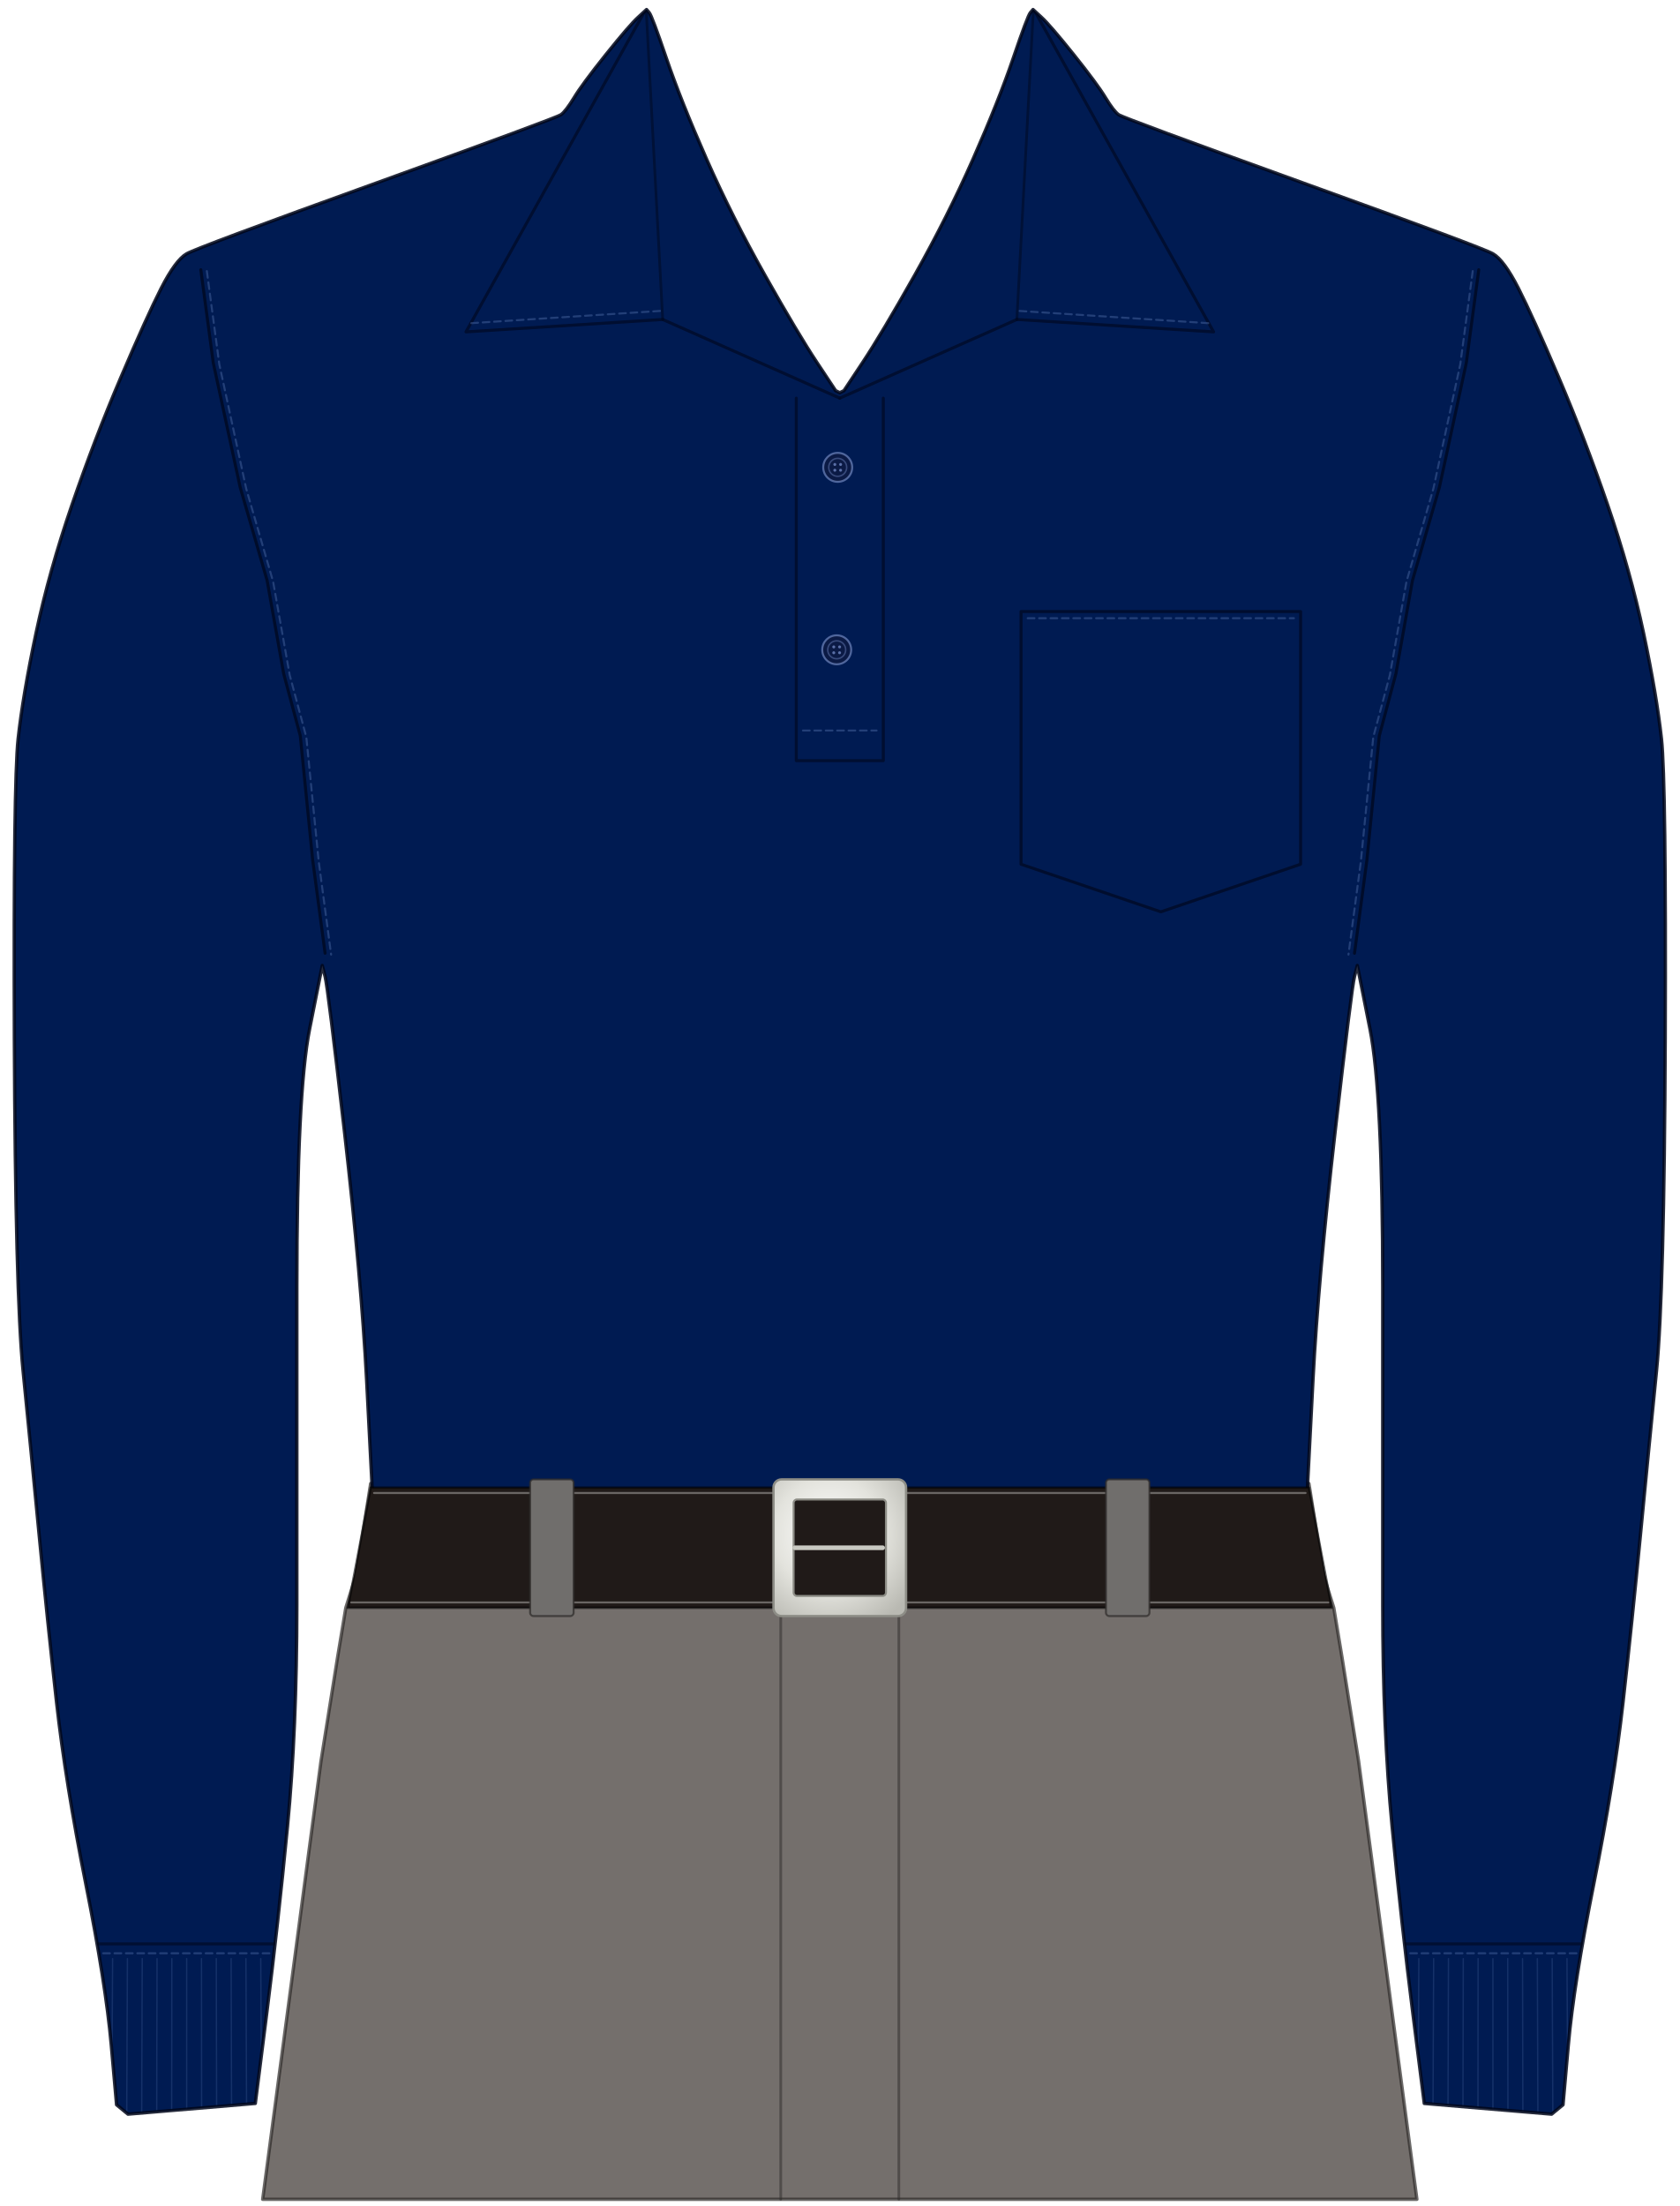
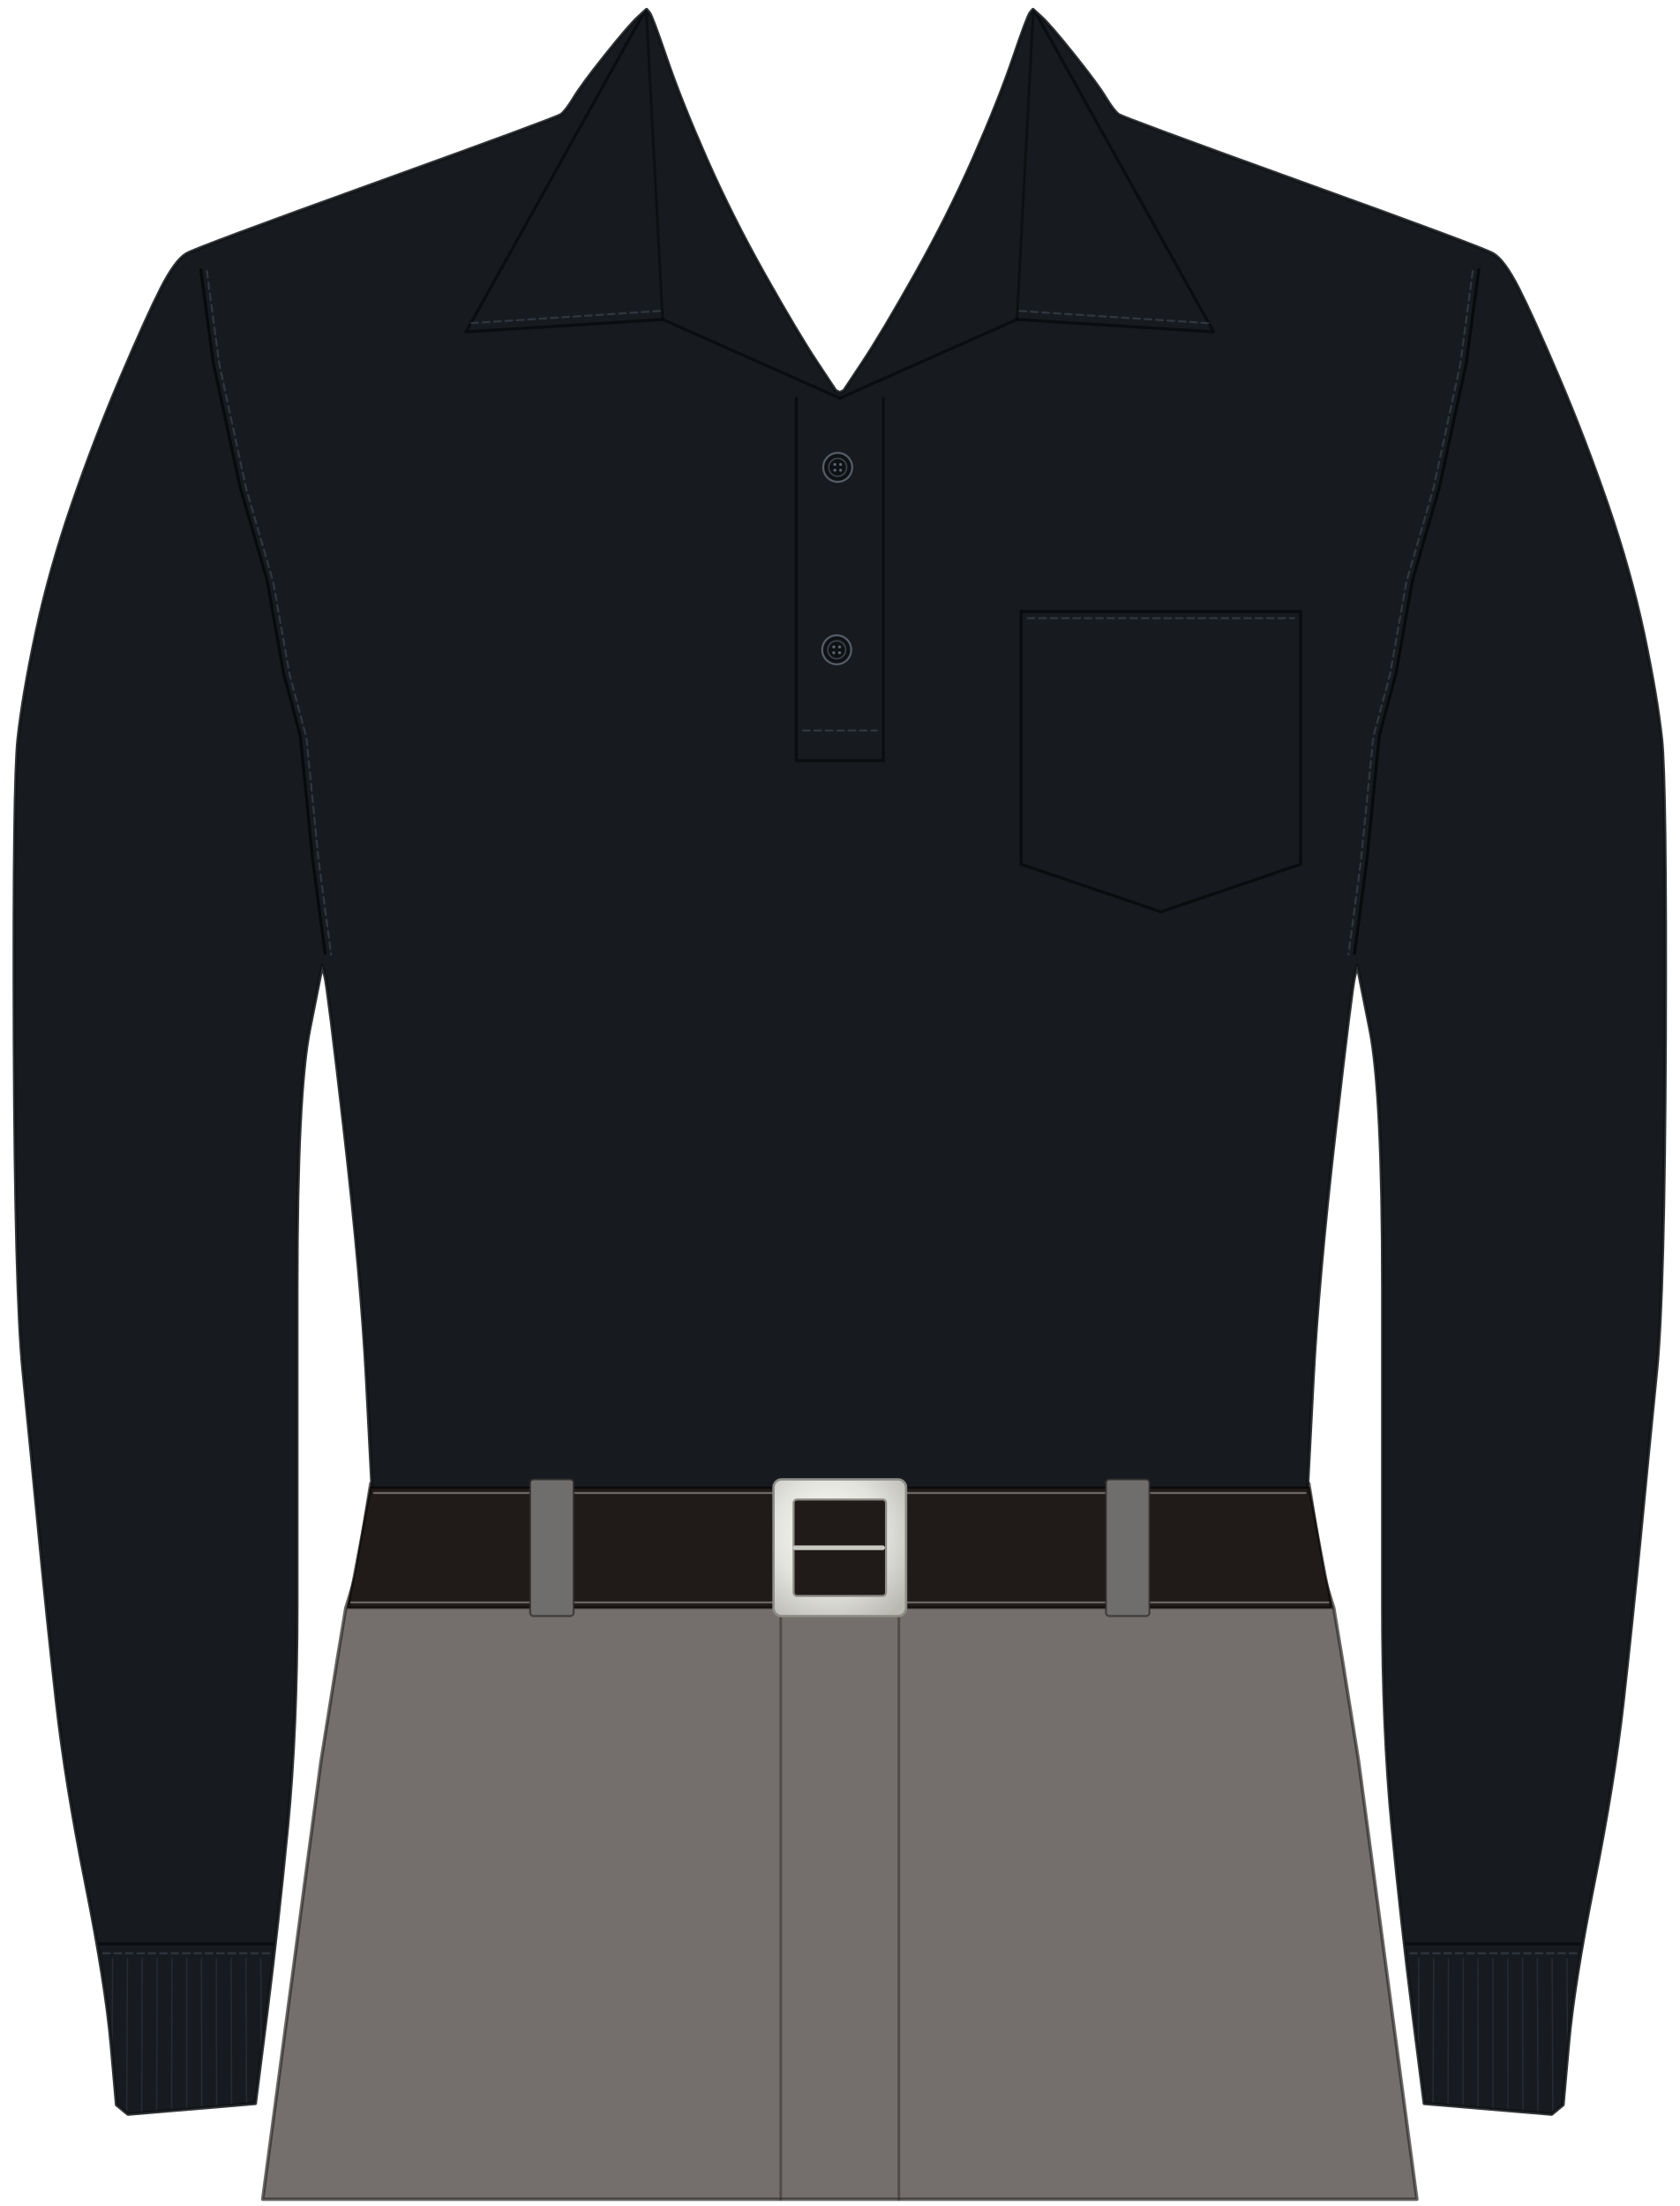
<svg xmlns="http://www.w3.org/2000/svg" width="25.058in" height="32.91in" viewBox="0 0 2505.8 3291" data-asset-id="garment-polo-male-long" data-source="reference-art-traced" data-units="0.01in">
  <g id="garment-polo-male-long__art" transform="translate(1252.900 10.000) scale(100)">
    <defs>
      <clipPath id="garment-polo-male-long__clipSil">
        <path d="M0.000,5.758L0.062,5.728L0.342,5.306Q0.622,4.884 1.115,4.010L1.115,4.010Q1.607,3.136 1.989,2.271L1.989,2.271Q2.370,1.406 2.587,0.770L2.587,0.770Q2.803,0.135 2.843,0.089L2.883,0.042L3.008,0.157Q3.134,0.271 3.490,0.715L3.490,0.715Q3.845,1.159 3.966,1.360L3.966,1.360Q4.088,1.560 4.160,1.611L4.160,1.611Q4.233,1.662 6.906,2.627L6.906,2.627Q9.579,3.591 9.745,3.686L9.745,3.686Q9.910,3.781 10.124,4.200L10.124,4.200Q10.338,4.620 10.726,5.531L10.726,5.531Q11.115,6.443 11.455,7.431L11.455,7.431Q11.795,8.420 11.992,9.347L11.992,9.347Q12.188,10.274 12.259,10.923L12.259,10.923Q12.329,11.572 12.315,15.386L12.315,15.386Q12.300,19.200 12.185,20.350L12.185,20.350Q12.070,21.500 11.945,22.800L11.945,22.800Q11.820,24.100 11.685,25.300L11.685,25.300Q11.550,26.500 11.250,28.000L11.250,28.000Q10.950,29.500 10.870,30.400L10.790,31.300L10.620,31.440L8.720,31.280L8.550,29.940Q8.380,28.600 8.240,27.150L8.240,27.150Q8.100,25.700 8.100,23.850L8.100,23.850Q8.100,22.000 8.100,19.100L8.100,19.100Q8.100,16.200 7.910,15.252L7.721,14.304L7.679,14.468Q7.637,14.631 7.387,16.809L7.387,16.809Q7.138,18.988 7.060,20.480L7.060,20.480Q6.983,21.972 6.957,22.481L6.930,22.990L-6.930,22.990L-6.957,22.481Q-6.983,21.972 -7.060,20.480L-7.060,20.480Q-7.138,18.988 -7.387,16.809L-7.387,16.809Q-7.637,14.631 -7.679,14.468L-7.721,14.304L-7.910,15.252Q-8.100,16.200 -8.100,19.100L-8.100,19.100Q-8.100,22.000 -8.100,23.850L-8.100,23.850Q-8.100,25.700 -8.240,27.150L-8.240,27.150Q-8.380,28.600 -8.550,29.940L-8.720,31.280L-10.620,31.440L-10.790,31.300L-10.870,30.400Q-10.950,29.500 -11.250,28.000L-11.250,28.000Q-11.550,26.500 -11.685,25.300L-11.685,25.300Q-11.820,24.100 -11.945,22.800L-11.945,22.800Q-12.070,21.500 -12.185,20.350L-12.185,20.350Q-12.300,19.200 -12.315,15.386L-12.315,15.386Q-12.329,11.572 -12.259,10.923L-12.259,10.923Q-12.188,10.274 -11.992,9.347L-11.992,9.347Q-11.795,8.420 -11.455,7.431L-11.455,7.431Q-11.115,6.443 -10.726,5.531L-10.726,5.531Q-10.338,4.620 -10.124,4.200L-10.124,4.200Q-9.910,3.781 -9.745,3.686L-9.745,3.686Q-9.579,3.591 -6.906,2.627L-6.906,2.627Q-4.233,1.662 -4.160,1.611L-4.160,1.611Q-4.088,1.560 -3.966,1.360L-3.966,1.360Q-3.845,1.159 -3.490,0.715L-3.490,0.715Q-3.134,0.271 -3.008,0.157L-2.883,0.042L-2.843,0.089Q-2.803,0.135 -2.587,0.770L-2.587,0.770Q-2.370,1.406 -1.989,2.271L-1.989,2.271Q-1.607,3.136 -1.115,4.010L-1.115,4.010Q-0.622,4.884 -0.342,5.306L-0.062,5.728Z" />
      </clipPath>
      <radialGradient id="garment-polo-male-long__buckleG" cx=".42" cy=".4" r=".75">
        <stop offset="0" stop-color="#ffffff" />
        <stop offset=".55" stop-color="#e3e3dd" />
        <stop offset="1" stop-color="#b9b9b2" />
      </radialGradient>
    </defs>
    <g id="garment-polo-male-long__garment-body">
      <g id="garment-polo-male-long__trousers">
        <path id="garment-polo-male-long__trousers-body" d="M-6.999,22.032L-7.215,23.391L-7.370,23.886L-7.493,24.627L-7.740,26.172L-7.926,27.563L-8.610,32.710L8.610,32.710L7.926,27.563L7.740,26.172L7.493,24.627L7.370,23.886L7.215,23.391L6.999,22.032Z" fill="#746f6c" stroke="#2d2a29" stroke-opacity=".7" stroke-width=".05" stroke-linejoin="round" />
        <path d="M-0.881,23.886L-0.881,32.710" fill="none" stroke="#2d2a29" stroke-opacity="0.5" stroke-width="0.04" stroke-linecap="round" stroke-linejoin="round" />
        <path d="M0.881,23.886L0.881,32.710" fill="none" stroke="#2d2a29" stroke-opacity="0.5" stroke-width="0.04" stroke-linecap="round" stroke-linejoin="round" />
      </g>
      <g id="garment-polo-male-long__shirt">
-         <path id="garment-polo-male-long__silhouette" d="M0.000,5.758L0.062,5.728L0.342,5.306Q0.622,4.884 1.115,4.010L1.115,4.010Q1.607,3.136 1.989,2.271L1.989,2.271Q2.370,1.406 2.587,0.770L2.587,0.770Q2.803,0.135 2.843,0.089L2.883,0.042L3.008,0.157Q3.134,0.271 3.490,0.715L3.490,0.715Q3.845,1.159 3.966,1.360L3.966,1.360Q4.088,1.560 4.160,1.611L4.160,1.611Q4.233,1.662 6.906,2.627L6.906,2.627Q9.579,3.591 9.745,3.686L9.745,3.686Q9.910,3.781 10.124,4.200L10.124,4.200Q10.338,4.620 10.726,5.531L10.726,5.531Q11.115,6.443 11.455,7.431L11.455,7.431Q11.795,8.420 11.992,9.347L11.992,9.347Q12.188,10.274 12.259,10.923L12.259,10.923Q12.329,11.572 12.315,15.386L12.315,15.386Q12.300,19.200 12.185,20.350L12.185,20.350Q12.070,21.500 11.945,22.800L11.945,22.800Q11.820,24.100 11.685,25.300L11.685,25.300Q11.550,26.500 11.250,28.000L11.250,28.000Q10.950,29.500 10.870,30.400L10.790,31.300L10.620,31.440L8.720,31.280L8.550,29.940Q8.380,28.600 8.240,27.150L8.240,27.150Q8.100,25.700 8.100,23.850L8.100,23.850Q8.100,22.000 8.100,19.100L8.100,19.100Q8.100,16.200 7.910,15.252L7.721,14.304L7.679,14.468Q7.637,14.631 7.387,16.809L7.387,16.809Q7.138,18.988 7.060,20.480L7.060,20.480Q6.983,21.972 6.957,22.481L6.930,22.990L-6.930,22.990L-6.957,22.481Q-6.983,21.972 -7.060,20.480L-7.060,20.480Q-7.138,18.988 -7.387,16.809L-7.387,16.809Q-7.637,14.631 -7.679,14.468L-7.721,14.304L-7.910,15.252Q-8.100,16.200 -8.100,19.100L-8.100,19.100Q-8.100,22.000 -8.100,23.850L-8.100,23.850Q-8.100,25.700 -8.240,27.150L-8.240,27.150Q-8.380,28.600 -8.550,29.940L-8.720,31.280L-10.620,31.440L-10.790,31.300L-10.870,30.400Q-10.950,29.500 -11.250,28.000L-11.250,28.000Q-11.550,26.500 -11.685,25.300L-11.685,25.300Q-11.820,24.100 -11.945,22.800L-11.945,22.800Q-12.070,21.500 -12.185,20.350L-12.185,20.350Q-12.300,19.200 -12.315,15.386L-12.315,15.386Q-12.329,11.572 -12.259,10.923L-12.259,10.923Q-12.188,10.274 -11.992,9.347L-11.992,9.347Q-11.795,8.420 -11.455,7.431L-11.455,7.431Q-11.115,6.443 -10.726,5.531L-10.726,5.531Q-10.338,4.620 -10.124,4.200L-10.124,4.200Q-9.910,3.781 -9.745,3.686L-9.745,3.686Q-9.579,3.591 -6.906,2.627L-6.906,2.627Q-4.233,1.662 -4.160,1.611L-4.160,1.611Q-4.088,1.560 -3.966,1.360L-3.966,1.360Q-3.845,1.159 -3.490,0.715L-3.490,0.715Q-3.134,0.271 -3.008,0.157L-2.883,0.042L-2.843,0.089Q-2.803,0.135 -2.587,0.770L-2.587,0.770Q-2.370,1.406 -1.989,2.271L-1.989,2.271Q-1.607,3.136 -1.115,4.010L-1.115,4.010Q-0.622,4.884 -0.342,5.306L-0.062,5.728Z" fill="#001b52" />
+         <path id="garment-polo-male-long__silhouette" d="M0.000,5.758L0.062,5.728L0.342,5.306Q0.622,4.884 1.115,4.010L1.115,4.010Q1.607,3.136 1.989,2.271L1.989,2.271Q2.370,1.406 2.587,0.770L2.587,0.770Q2.803,0.135 2.843,0.089L2.883,0.042L3.008,0.157Q3.134,0.271 3.490,0.715L3.490,0.715Q3.845,1.159 3.966,1.360L3.966,1.360Q4.088,1.560 4.160,1.611L4.160,1.611Q4.233,1.662 6.906,2.627L6.906,2.627Q9.579,3.591 9.745,3.686L9.745,3.686Q9.910,3.781 10.124,4.200L10.124,4.200Q10.338,4.620 10.726,5.531L10.726,5.531Q11.115,6.443 11.455,7.431L11.455,7.431Q11.795,8.420 11.992,9.347L11.992,9.347Q12.188,10.274 12.259,10.923L12.259,10.923Q12.329,11.572 12.315,15.386L12.315,15.386Q12.300,19.200 12.185,20.350L12.185,20.350Q12.070,21.500 11.945,22.800L11.945,22.800Q11.820,24.100 11.685,25.300L11.685,25.300Q11.550,26.500 11.250,28.000L11.250,28.000Q10.950,29.500 10.870,30.400L10.790,31.300L10.620,31.440L8.720,31.280L8.550,29.940Q8.380,28.600 8.240,27.150L8.240,27.150Q8.100,25.700 8.100,23.850L8.100,23.850Q8.100,22.000 8.100,19.100L8.100,19.100Q8.100,16.200 7.910,15.252L7.721,14.304L7.679,14.468Q7.637,14.631 7.387,16.809L7.387,16.809Q7.138,18.988 7.060,20.480L7.060,20.480Q6.983,21.972 6.957,22.481L6.930,22.990L-6.930,22.990L-6.957,22.481Q-6.983,21.972 -7.060,20.480L-7.060,20.480Q-7.138,18.988 -7.387,16.809L-7.387,16.809Q-7.637,14.631 -7.679,14.468L-7.721,14.304L-7.910,15.252Q-8.100,16.200 -8.100,19.100L-8.100,19.100Q-8.100,22.000 -8.100,23.850L-8.100,23.850Q-8.100,25.700 -8.240,27.150L-8.240,27.150Q-8.380,28.600 -8.550,29.940L-8.720,31.280L-10.620,31.440L-10.790,31.300L-10.870,30.400Q-10.950,29.500 -11.250,28.000L-11.250,28.000Q-11.550,26.500 -11.685,25.300L-11.685,25.300Q-11.820,24.100 -11.945,22.800L-11.945,22.800Q-12.070,21.500 -12.185,20.350L-12.185,20.350Q-12.300,19.200 -12.315,15.386L-12.315,15.386Q-12.329,11.572 -12.259,10.923L-12.259,10.923Q-12.188,10.274 -11.992,9.347L-11.992,9.347Q-11.795,8.420 -11.455,7.431L-11.455,7.431Q-11.115,6.443 -10.726,5.531L-10.726,5.531Q-10.338,4.620 -10.124,4.200L-10.124,4.200Q-9.910,3.781 -9.745,3.686L-9.745,3.686Q-9.579,3.591 -6.906,2.627L-6.906,2.627Q-4.233,1.662 -4.160,1.611L-4.160,1.611Q-4.088,1.560 -3.966,1.360L-3.966,1.360Q-3.845,1.159 -3.490,0.715L-3.490,0.715Q-3.134,0.271 -3.008,0.157L-2.883,0.042L-2.843,0.089Q-2.803,0.135 -2.587,0.770L-2.587,0.770Q-2.370,1.406 -1.989,2.271L-1.989,2.271Q-1.607,3.136 -1.115,4.010L-1.115,4.010Q-0.622,4.884 -0.342,5.306L-0.062,5.728Z" fill="#171b1f" />
        <g clip-path="url(#garment-polo-male-long__clipSil)">
-           <path d="M9.533,3.924L9.347,5.315L8.946,7.169L8.544,8.559L8.297,9.950L8.049,10.877L7.864,12.731L7.679,14.121" fill="none" stroke="#000a26" stroke-opacity="0.9" stroke-width="0.045" stroke-linecap="round" stroke-linejoin="round" />
-           <path d="M9.443,3.944L9.257,5.335L8.856,7.189L8.454,8.579L8.207,9.970L7.959,10.897L7.774,12.751L7.589,14.141" fill="none" stroke="#46649f" stroke-opacity=".5" stroke-width=".03" stroke-dasharray=".1 .07" stroke-linecap="round" stroke-linejoin="round" />
-           <path d="M-9.533,3.924L-9.347,5.315L-8.946,7.169L-8.544,8.559L-8.297,9.950L-8.049,10.877L-7.864,12.731L-7.679,14.121" fill="none" stroke="#000a26" stroke-opacity="0.9" stroke-width="0.045" stroke-linecap="round" stroke-linejoin="round" />
-           <path d="M-9.443,3.944L-9.257,5.335L-8.856,7.189L-8.454,8.579L-8.207,9.970L-7.959,10.897L-7.774,12.751L-7.589,14.141" fill="none" stroke="#46649f" stroke-opacity=".5" stroke-width=".03" stroke-dasharray=".1 .07" stroke-linecap="round" stroke-linejoin="round" />
-           <path d="M-11.070,28.900L-8.418,28.900" fill="none" stroke="#000a26" stroke-opacity="0.7" stroke-width="0.045" stroke-linecap="round" stroke-linejoin="round" />
-           <path d="M-10.990,29.040L-8.498,29.040" fill="none" stroke="#46649f" stroke-opacity=".5" stroke-width=".03" stroke-dasharray=".1 .07" stroke-linecap="round" stroke-linejoin="round" />
-           <path d="M-8.639,29.120L-8.627,31.400M-8.860,29.120L-8.850,31.400M-9.081,29.120L-9.074,31.400M-9.302,29.120L-9.297,31.400M-9.523,29.120L-9.521,31.400M-9.744,29.120L-9.744,31.400M-9.965,29.120L-9.968,31.400M-10.186,29.120L-10.191,31.400M-10.407,29.120L-10.415,31.400M-10.628,29.120L-10.638,31.400M-10.849,29.120L-10.862,31.400" fill="none" stroke="#46649f" stroke-opacity="0.3" stroke-width="0.02" stroke-linecap="round" stroke-linejoin="round" />
-           <path d="M11.070,28.900L8.418,28.900" fill="none" stroke="#000a26" stroke-opacity="0.7" stroke-width="0.045" stroke-linecap="round" stroke-linejoin="round" />
-           <path d="M10.990,29.040L8.498,29.040" fill="none" stroke="#46649f" stroke-opacity=".5" stroke-width=".03" stroke-dasharray=".1 .07" stroke-linecap="round" stroke-linejoin="round" />
-           <path d="M8.639,29.120L8.627,31.400M8.860,29.120L8.850,31.400M9.081,29.120L9.074,31.400M9.302,29.120L9.297,31.400M9.523,29.120L9.521,31.400M9.744,29.120L9.744,31.400M9.965,29.120L9.968,31.400M10.186,29.120L10.191,31.400M10.407,29.120L10.415,31.400M10.628,29.120L10.638,31.400M10.849,29.120L10.862,31.400" fill="none" stroke="#46649f" stroke-opacity="0.3" stroke-width="0.02" stroke-linecap="round" stroke-linejoin="round" />
+           <path d="M9.533,3.924L9.347,5.315L8.946,7.169L8.544,8.559L8.297,9.950L8.049,10.877L7.864,12.731L7.679,14.121" fill="none" stroke="#07090b" stroke-opacity="0.9" stroke-width="0.045" stroke-linecap="round" stroke-linejoin="round" />
+           <path d="M9.443,3.944L9.257,5.335L8.856,7.189L8.454,8.579L8.207,9.970L7.959,10.897L7.774,12.751L7.589,14.141" fill="none" stroke="#4a535e" stroke-opacity=".5" stroke-width=".03" stroke-dasharray=".1 .07" stroke-linecap="round" stroke-linejoin="round" />
+           <path d="M-9.533,3.924L-9.347,5.315L-8.946,7.169L-8.544,8.559L-8.297,9.950L-8.049,10.877L-7.864,12.731L-7.679,14.121" fill="none" stroke="#07090b" stroke-opacity="0.9" stroke-width="0.045" stroke-linecap="round" stroke-linejoin="round" />
+           <path d="M-9.443,3.944L-9.257,5.335L-8.856,7.189L-8.454,8.579L-8.207,9.970L-7.959,10.897L-7.774,12.751L-7.589,14.141" fill="none" stroke="#4a535e" stroke-opacity=".5" stroke-width=".03" stroke-dasharray=".1 .07" stroke-linecap="round" stroke-linejoin="round" />
+           <path d="M-11.070,28.900L-8.418,28.900" fill="none" stroke="#07090b" stroke-opacity="0.7" stroke-width="0.045" stroke-linecap="round" stroke-linejoin="round" />
+           <path d="M-10.990,29.040L-8.498,29.040" fill="none" stroke="#4a535e" stroke-opacity=".5" stroke-width=".03" stroke-dasharray=".1 .07" stroke-linecap="round" stroke-linejoin="round" />
+           <path d="M-8.639,29.120L-8.627,31.400M-8.860,29.120L-8.850,31.400M-9.081,29.120L-9.074,31.400M-9.302,29.120L-9.297,31.400M-9.523,29.120L-9.521,31.400M-9.744,29.120L-9.744,31.400M-9.965,29.120L-9.968,31.400M-10.186,29.120L-10.191,31.400M-10.407,29.120L-10.415,31.400M-10.628,29.120L-10.638,31.400M-10.849,29.120L-10.862,31.400" fill="none" stroke="#4a535e" stroke-opacity="0.3" stroke-width="0.02" stroke-linecap="round" stroke-linejoin="round" />
+           <path d="M11.070,28.900L8.418,28.900" fill="none" stroke="#07090b" stroke-opacity="0.7" stroke-width="0.045" stroke-linecap="round" stroke-linejoin="round" />
+           <path d="M10.990,29.040L8.498,29.040" fill="none" stroke="#4a535e" stroke-opacity=".5" stroke-width=".03" stroke-dasharray=".1 .07" stroke-linecap="round" stroke-linejoin="round" />
+           <path d="M8.639,29.120L8.627,31.400M8.860,29.120L8.850,31.400M9.081,29.120L9.074,31.400M9.302,29.120L9.297,31.400M9.523,29.120L9.521,31.400M9.744,29.120L9.744,31.400M9.965,29.120L9.968,31.400M10.186,29.120L10.191,31.400M10.407,29.120L10.415,31.400M10.628,29.120L10.638,31.400M10.849,29.120L10.862,31.400" fill="none" stroke="#4a535e" stroke-opacity="0.3" stroke-width="0.02" stroke-linecap="round" stroke-linejoin="round" />
          <g id="garment-polo-male-long__collar-foreground">
-             <path id="garment-polo-male-long__collar-right" d="M2.889,0.031L5.577,4.851L2.642,4.666L0.000,5.840Z" fill="#001b52" />
-             <path d="M2.889,0.031L5.577,4.851L2.642,4.666" fill="none" stroke="#000a26" stroke-opacity="0.75" stroke-width="0.045" stroke-linecap="round" stroke-linejoin="round" />
-             <path d="M2.889,0.031L2.642,4.666" fill="none" stroke="#000a26" stroke-opacity="0.6" stroke-width="0.04" stroke-linecap="round" stroke-linejoin="round" />
-             <path d="M2.642,4.666L0.000,5.840" fill="none" stroke="#000a26" stroke-opacity="0.75" stroke-width="0.045" stroke-linecap="round" stroke-linejoin="round" />
-             <path d="M5.497,4.721L2.642,4.536" fill="none" stroke="#46649f" stroke-opacity=".5" stroke-width=".03" stroke-dasharray=".1 .07" stroke-linecap="round" stroke-linejoin="round" />
-             <path id="garment-polo-male-long__collar-left" d="M-2.889,0.031L-5.577,4.851L-2.642,4.666L0.000,5.840Z" fill="#001b52" />
-             <path d="M-2.889,0.031L-5.577,4.851L-2.642,4.666" fill="none" stroke="#000a26" stroke-opacity="0.75" stroke-width="0.045" stroke-linecap="round" stroke-linejoin="round" />
-             <path d="M-2.889,0.031L-2.642,4.666" fill="none" stroke="#000a26" stroke-opacity="0.6" stroke-width="0.04" stroke-linecap="round" stroke-linejoin="round" />
-             <path d="M-2.642,4.666L0.000,5.840" fill="none" stroke="#000a26" stroke-opacity="0.75" stroke-width="0.045" stroke-linecap="round" stroke-linejoin="round" />
-             <path d="M-5.497,4.721L-2.642,4.536" fill="none" stroke="#46649f" stroke-opacity=".5" stroke-width=".03" stroke-dasharray=".1 .07" stroke-linecap="round" stroke-linejoin="round" />
+             <path id="garment-polo-male-long__collar-right" d="M2.889,0.031L5.577,4.851L2.642,4.666L0.000,5.840Z" fill="#171b1f" />
+             <path d="M2.889,0.031L5.577,4.851L2.642,4.666" fill="none" stroke="#07090b" stroke-opacity="0.75" stroke-width="0.045" stroke-linecap="round" stroke-linejoin="round" />
+             <path d="M2.889,0.031L2.642,4.666" fill="none" stroke="#07090b" stroke-opacity="0.6" stroke-width="0.04" stroke-linecap="round" stroke-linejoin="round" />
+             <path d="M2.642,4.666L0.000,5.840" fill="none" stroke="#07090b" stroke-opacity="0.75" stroke-width="0.045" stroke-linecap="round" stroke-linejoin="round" />
+             <path d="M5.497,4.721L2.642,4.536" fill="none" stroke="#4a535e" stroke-opacity=".5" stroke-width=".03" stroke-dasharray=".1 .07" stroke-linecap="round" stroke-linejoin="round" />
+             <path id="garment-polo-male-long__collar-left" d="M-2.889,0.031L-5.577,4.851L-2.642,4.666L0.000,5.840Z" fill="#171b1f" />
+             <path d="M-2.889,0.031L-5.577,4.851L-2.642,4.666" fill="none" stroke="#07090b" stroke-opacity="0.75" stroke-width="0.045" stroke-linecap="round" stroke-linejoin="round" />
+             <path d="M-2.889,0.031L-2.642,4.666" fill="none" stroke="#07090b" stroke-opacity="0.6" stroke-width="0.04" stroke-linecap="round" stroke-linejoin="round" />
+             <path d="M-2.642,4.666L0.000,5.840" fill="none" stroke="#07090b" stroke-opacity="0.75" stroke-width="0.045" stroke-linecap="round" stroke-linejoin="round" />
+             <path d="M-5.497,4.721L-2.642,4.536" fill="none" stroke="#4a535e" stroke-opacity=".5" stroke-width=".03" stroke-dasharray=".1 .07" stroke-linecap="round" stroke-linejoin="round" />
          </g>
          <g id="garment-polo-male-long__placket">
            <rect id="garment-polo-male-long__placket-box" x="-0.649" y="5.840" width="1.298" height="5.407" fill="none" />
-             <path d="M-0.649,5.840L-0.649,11.248L0.649,11.248L0.649,5.840" fill="none" stroke="#000a26" stroke-opacity="0.75" stroke-width="0.045" stroke-linecap="round" stroke-linejoin="round" />
-             <path d="M-0.549,10.798L0.549,10.798" fill="none" stroke="#46649f" stroke-opacity=".5" stroke-width=".03" stroke-dasharray=".1 .07" stroke-linecap="round" stroke-linejoin="round" />
+             <path d="M-0.649,5.840L-0.649,11.248L0.649,11.248L0.649,5.840" fill="none" stroke="#07090b" stroke-opacity="0.75" stroke-width="0.045" stroke-linecap="round" stroke-linejoin="round" />
+             <path d="M-0.549,10.798L0.549,10.798" fill="none" stroke="#4a535e" stroke-opacity=".5" stroke-width=".03" stroke-dasharray=".1 .07" stroke-linecap="round" stroke-linejoin="round" />
            <g id="garment-polo-male-long__button-1">
-               <circle cx="-0.031" cy="6.872" r="0.216" fill="#0b1a45" stroke="#6f86c0" stroke-opacity=".7" stroke-width=".03" />
-               <circle cx="-0.031" cy="6.872" r="0.134" fill="none" stroke="#6f86c0" stroke-opacity=".45" stroke-width=".022" />
-               <circle cx="-0.074" cy="6.829" r="0.022" fill="#6f86c0" fill-opacity=".8" />
-               <circle cx="0.012" cy="6.829" r="0.022" fill="#6f86c0" fill-opacity=".8" />
-               <circle cx="-0.074" cy="6.915" r="0.022" fill="#6f86c0" fill-opacity=".8" />
-               <circle cx="0.012" cy="6.915" r="0.022" fill="#6f86c0" fill-opacity=".8" />
+               <circle cx="-0.031" cy="6.872" r="0.216" fill="#0f1215" stroke="#6b7480" stroke-opacity=".75" stroke-width=".03" />
+               <circle cx="-0.031" cy="6.872" r="0.134" fill="none" stroke="#6b7480" stroke-opacity=".5" stroke-width=".022" />
+               <circle cx="-0.074" cy="6.829" r="0.022" fill="#6b7480" fill-opacity=".85" />
+               <circle cx="0.012" cy="6.829" r="0.022" fill="#6b7480" fill-opacity=".85" />
+               <circle cx="-0.074" cy="6.915" r="0.022" fill="#6b7480" fill-opacity=".85" />
+               <circle cx="0.012" cy="6.915" r="0.022" fill="#6b7480" fill-opacity=".85" />
            </g>
            <g id="garment-polo-male-long__button-2">
-               <circle cx="-0.046" cy="9.594" r="0.216" fill="#0b1a45" stroke="#6f86c0" stroke-opacity=".7" stroke-width=".03" />
-               <circle cx="-0.046" cy="9.594" r="0.134" fill="none" stroke="#6f86c0" stroke-opacity=".45" stroke-width=".022" />
-               <circle cx="-0.090" cy="9.551" r="0.022" fill="#6f86c0" fill-opacity=".8" />
-               <circle cx="-0.003" cy="9.551" r="0.022" fill="#6f86c0" fill-opacity=".8" />
-               <circle cx="-0.090" cy="9.638" r="0.022" fill="#6f86c0" fill-opacity=".8" />
-               <circle cx="-0.003" cy="9.638" r="0.022" fill="#6f86c0" fill-opacity=".8" />
+               <circle cx="-0.046" cy="9.594" r="0.216" fill="#0f1215" stroke="#6b7480" stroke-opacity=".75" stroke-width=".03" />
+               <circle cx="-0.046" cy="9.594" r="0.134" fill="none" stroke="#6b7480" stroke-opacity=".5" stroke-width=".022" />
+               <circle cx="-0.090" cy="9.551" r="0.022" fill="#6b7480" fill-opacity=".85" />
+               <circle cx="-0.003" cy="9.551" r="0.022" fill="#6b7480" fill-opacity=".85" />
+               <circle cx="-0.090" cy="9.638" r="0.022" fill="#6b7480" fill-opacity=".85" />
+               <circle cx="-0.003" cy="9.638" r="0.022" fill="#6b7480" fill-opacity=".85" />
            </g>
          </g>
          <g id="garment-polo-male-long__pocket">
            <rect id="garment-polo-male-long__pocket-box" x="2.704" y="9.023" width="4.171" height="4.480" fill="none" />
-             <path d="M2.704,9.023L6.875,9.023L6.875,12.793L4.790,13.503L2.704,12.793Z" fill="none" stroke="#000a26" stroke-opacity=".8" stroke-width=".045" stroke-linejoin="round" />
-             <path d="M2.804,9.123L6.775,9.123" fill="none" stroke="#46649f" stroke-opacity=".5" stroke-width=".03" stroke-dasharray=".1 .07" stroke-linecap="round" stroke-linejoin="round" />
+             <path d="M2.704,9.023L6.875,9.023L6.875,12.793L4.790,13.503L2.704,12.793Z" fill="none" stroke="#07090b" stroke-opacity=".8" stroke-width=".045" stroke-linejoin="round" />
+             <path d="M2.804,9.123L6.775,9.123" fill="none" stroke="#4a535e" stroke-opacity=".5" stroke-width=".03" stroke-dasharray=".1 .07" stroke-linecap="round" stroke-linejoin="round" />
          </g>
        </g>
-         <path d="M0.000,5.758L0.062,5.728L0.342,5.306Q0.622,4.884 1.115,4.010L1.115,4.010Q1.607,3.136 1.989,2.271L1.989,2.271Q2.370,1.406 2.587,0.770L2.587,0.770Q2.803,0.135 2.843,0.089L2.883,0.042L3.008,0.157Q3.134,0.271 3.490,0.715L3.490,0.715Q3.845,1.159 3.966,1.360L3.966,1.360Q4.088,1.560 4.160,1.611L4.160,1.611Q4.233,1.662 6.906,2.627L6.906,2.627Q9.579,3.591 9.745,3.686L9.745,3.686Q9.910,3.781 10.124,4.200L10.124,4.200Q10.338,4.620 10.726,5.531L10.726,5.531Q11.115,6.443 11.455,7.431L11.455,7.431Q11.795,8.420 11.992,9.347L11.992,9.347Q12.188,10.274 12.259,10.923L12.259,10.923Q12.329,11.572 12.315,15.386L12.315,15.386Q12.300,19.200 12.185,20.350L12.185,20.350Q12.070,21.500 11.945,22.800L11.945,22.800Q11.820,24.100 11.685,25.300L11.685,25.300Q11.550,26.500 11.250,28.000L11.250,28.000Q10.950,29.500 10.870,30.400L10.790,31.300L10.620,31.440L8.720,31.280L8.550,29.940Q8.380,28.600 8.240,27.150L8.240,27.150Q8.100,25.700 8.100,23.850L8.100,23.850Q8.100,22.000 8.100,19.100L8.100,19.100Q8.100,16.200 7.910,15.252L7.721,14.304L7.679,14.468Q7.637,14.631 7.387,16.809L7.387,16.809Q7.138,18.988 7.060,20.480L7.060,20.480Q6.983,21.972 6.957,22.481L6.930,22.990L-6.930,22.990L-6.957,22.481Q-6.983,21.972 -7.060,20.480L-7.060,20.480Q-7.138,18.988 -7.387,16.809L-7.387,16.809Q-7.637,14.631 -7.679,14.468L-7.721,14.304L-7.910,15.252Q-8.100,16.200 -8.100,19.100L-8.100,19.100Q-8.100,22.000 -8.100,23.850L-8.100,23.850Q-8.100,25.700 -8.240,27.150L-8.240,27.150Q-8.380,28.600 -8.550,29.940L-8.720,31.280L-10.620,31.440L-10.790,31.300L-10.870,30.400Q-10.950,29.500 -11.250,28.000L-11.250,28.000Q-11.550,26.500 -11.685,25.300L-11.685,25.300Q-11.820,24.100 -11.945,22.800L-11.945,22.800Q-12.070,21.500 -12.185,20.350L-12.185,20.350Q-12.300,19.200 -12.315,15.386L-12.315,15.386Q-12.329,11.572 -12.259,10.923L-12.259,10.923Q-12.188,10.274 -11.992,9.347L-11.992,9.347Q-11.795,8.420 -11.455,7.431L-11.455,7.431Q-11.115,6.443 -10.726,5.531L-10.726,5.531Q-10.338,4.620 -10.124,4.200L-10.124,4.200Q-9.910,3.781 -9.745,3.686L-9.745,3.686Q-9.579,3.591 -6.906,2.627L-6.906,2.627Q-4.233,1.662 -4.160,1.611L-4.160,1.611Q-4.088,1.560 -3.966,1.360L-3.966,1.360Q-3.845,1.159 -3.490,0.715L-3.490,0.715Q-3.134,0.271 -3.008,0.157L-2.883,0.042L-2.843,0.089Q-2.803,0.135 -2.587,0.770L-2.587,0.770Q-2.370,1.406 -1.989,2.271L-1.989,2.271Q-1.607,3.136 -1.115,4.010L-1.115,4.010Q-0.622,4.884 -0.342,5.306L-0.062,5.728Z" fill="none" stroke="#00061a" stroke-opacity=".85" stroke-width=".05" stroke-linejoin="round" />
+         <path d="M0.000,5.758L0.062,5.728L0.342,5.306Q0.622,4.884 1.115,4.010L1.115,4.010Q1.607,3.136 1.989,2.271L1.989,2.271Q2.370,1.406 2.587,0.770L2.587,0.770Q2.803,0.135 2.843,0.089L2.883,0.042L3.008,0.157Q3.134,0.271 3.490,0.715L3.490,0.715Q3.845,1.159 3.966,1.360L3.966,1.360Q4.088,1.560 4.160,1.611L4.160,1.611Q4.233,1.662 6.906,2.627L6.906,2.627Q9.579,3.591 9.745,3.686L9.745,3.686Q9.910,3.781 10.124,4.200L10.124,4.200Q10.338,4.620 10.726,5.531L10.726,5.531Q11.115,6.443 11.455,7.431L11.455,7.431Q11.795,8.420 11.992,9.347L11.992,9.347Q12.188,10.274 12.259,10.923L12.259,10.923Q12.329,11.572 12.315,15.386L12.315,15.386Q12.300,19.200 12.185,20.350L12.185,20.350Q12.070,21.500 11.945,22.800L11.945,22.800Q11.820,24.100 11.685,25.300L11.685,25.300Q11.550,26.500 11.250,28.000L11.250,28.000Q10.950,29.500 10.870,30.400L10.790,31.300L10.620,31.440L8.720,31.280L8.550,29.940Q8.380,28.600 8.240,27.150L8.240,27.150Q8.100,25.700 8.100,23.850L8.100,23.850Q8.100,22.000 8.100,19.100L8.100,19.100Q8.100,16.200 7.910,15.252L7.721,14.304L7.679,14.468Q7.637,14.631 7.387,16.809L7.387,16.809Q7.138,18.988 7.060,20.480L7.060,20.480Q6.983,21.972 6.957,22.481L6.930,22.990L-6.930,22.990L-6.957,22.481Q-6.983,21.972 -7.060,20.480L-7.060,20.480Q-7.138,18.988 -7.387,16.809L-7.387,16.809Q-7.637,14.631 -7.679,14.468L-7.721,14.304L-7.910,15.252Q-8.100,16.200 -8.100,19.100L-8.100,19.100Q-8.100,22.000 -8.100,23.850L-8.100,23.850Q-8.100,25.700 -8.240,27.150L-8.240,27.150Q-8.380,28.600 -8.550,29.940L-8.720,31.280L-10.620,31.440L-10.790,31.300L-10.870,30.400Q-10.950,29.500 -11.250,28.000L-11.250,28.000Q-11.550,26.500 -11.685,25.300L-11.685,25.300Q-11.820,24.100 -11.945,22.800L-11.945,22.800Q-12.070,21.500 -12.185,20.350L-12.185,20.350Q-12.300,19.200 -12.315,15.386L-12.315,15.386Q-12.329,11.572 -12.259,10.923L-12.259,10.923Q-12.188,10.274 -11.992,9.347L-11.992,9.347Q-11.795,8.420 -11.455,7.431L-11.455,7.431Q-11.115,6.443 -10.726,5.531L-10.726,5.531Q-10.338,4.620 -10.124,4.200L-10.124,4.200Q-9.910,3.781 -9.745,3.686L-9.745,3.686Q-9.579,3.591 -6.906,2.627L-6.906,2.627Q-4.233,1.662 -4.160,1.611L-4.160,1.611Q-4.088,1.560 -3.966,1.360L-3.966,1.360Q-3.845,1.159 -3.490,0.715L-3.490,0.715Q-3.134,0.271 -3.008,0.157L-2.883,0.042L-2.843,0.089Q-2.803,0.135 -2.587,0.770L-2.587,0.770Q-2.370,1.406 -1.989,2.271L-1.989,2.271Q-1.607,3.136 -1.115,4.010L-1.115,4.010Q-0.622,4.884 -0.342,5.306L-0.062,5.728Z" fill="none" stroke="#0f1215" stroke-opacity=".85" stroke-width=".05" stroke-linejoin="round" />
      </g>
      <g id="garment-polo-male-long__belt">
        <path id="garment-polo-male-long__belt-strap" d="M-6.999,22.093L6.999,22.093L7.339,23.886L-7.339,23.886Z" fill="#201a18" stroke="#000" stroke-opacity=".6" stroke-width=".035" stroke-linejoin="round" />
        <path d="M-6.949,22.173L6.949,22.173" fill="none" stroke="#8a8785" stroke-opacity="0.7" stroke-width="0.03" stroke-linecap="round" stroke-linejoin="round" />
        <path d="M-7.289,23.806L7.289,23.806" fill="none" stroke="#8a8785" stroke-opacity="0.7" stroke-width="0.03" stroke-linecap="round" stroke-linejoin="round" />
        <rect id="garment-polo-male-long__belt-loop-right" x="-4.620" y="21.970" width="0.649" height="2.039" rx=".05" fill="#706e6c" stroke="#2d2a29" stroke-opacity=".7" stroke-width=".03" />
        <rect id="garment-polo-male-long__belt-loop-left" x="3.971" y="21.970" width="0.649" height="2.039" rx=".05" fill="#706e6c" stroke="#2d2a29" stroke-opacity=".7" stroke-width=".03" />
        <g id="garment-polo-male-long__belt-buckle">
          <rect id="garment-polo-male-long__belt-buckle-box" x="-0.989" y="21.970" width="1.978" height="2.039" fill="none" />
          <rect x="-0.989" y="21.970" width="1.978" height="2.039" rx=".12" fill="url(#garment-polo-male-long__buckleG)" stroke="#8d8d86" stroke-width=".035" />
          <rect x="-0.689" y="22.270" width="1.378" height="1.439" rx=".05" fill="#201a18" stroke="#8d8d86" stroke-width=".03" />
          <path d="M-0.669,22.990L0.639,22.990" stroke="#c9c9c2" stroke-width=".07" stroke-linecap="round" />
        </g>
      </g>
    </g>
    <g id="garment-polo-male-long__seal-slot">
      <rect x="-6.033" y="6.487" width="2.932" height="2.932" fill="none" />
    </g>
    <g id="garment-polo-male-long__name-slot">
      <rect x="2.690" y="8.114" width="4.200" height="0.402" fill="none" />
    </g>
    <g id="garment-polo-male-long__badge-slot">
      <rect x="4.190" y="6.474" width="1.2" height="1.140" fill="none" />
    </g>
    <g id="garment-polo-male-long__print-seal-slot">
      <rect x="3.101" y="6.487" width="2.932" height="2.932" fill="none" />
    </g>
  </g>
</svg>
